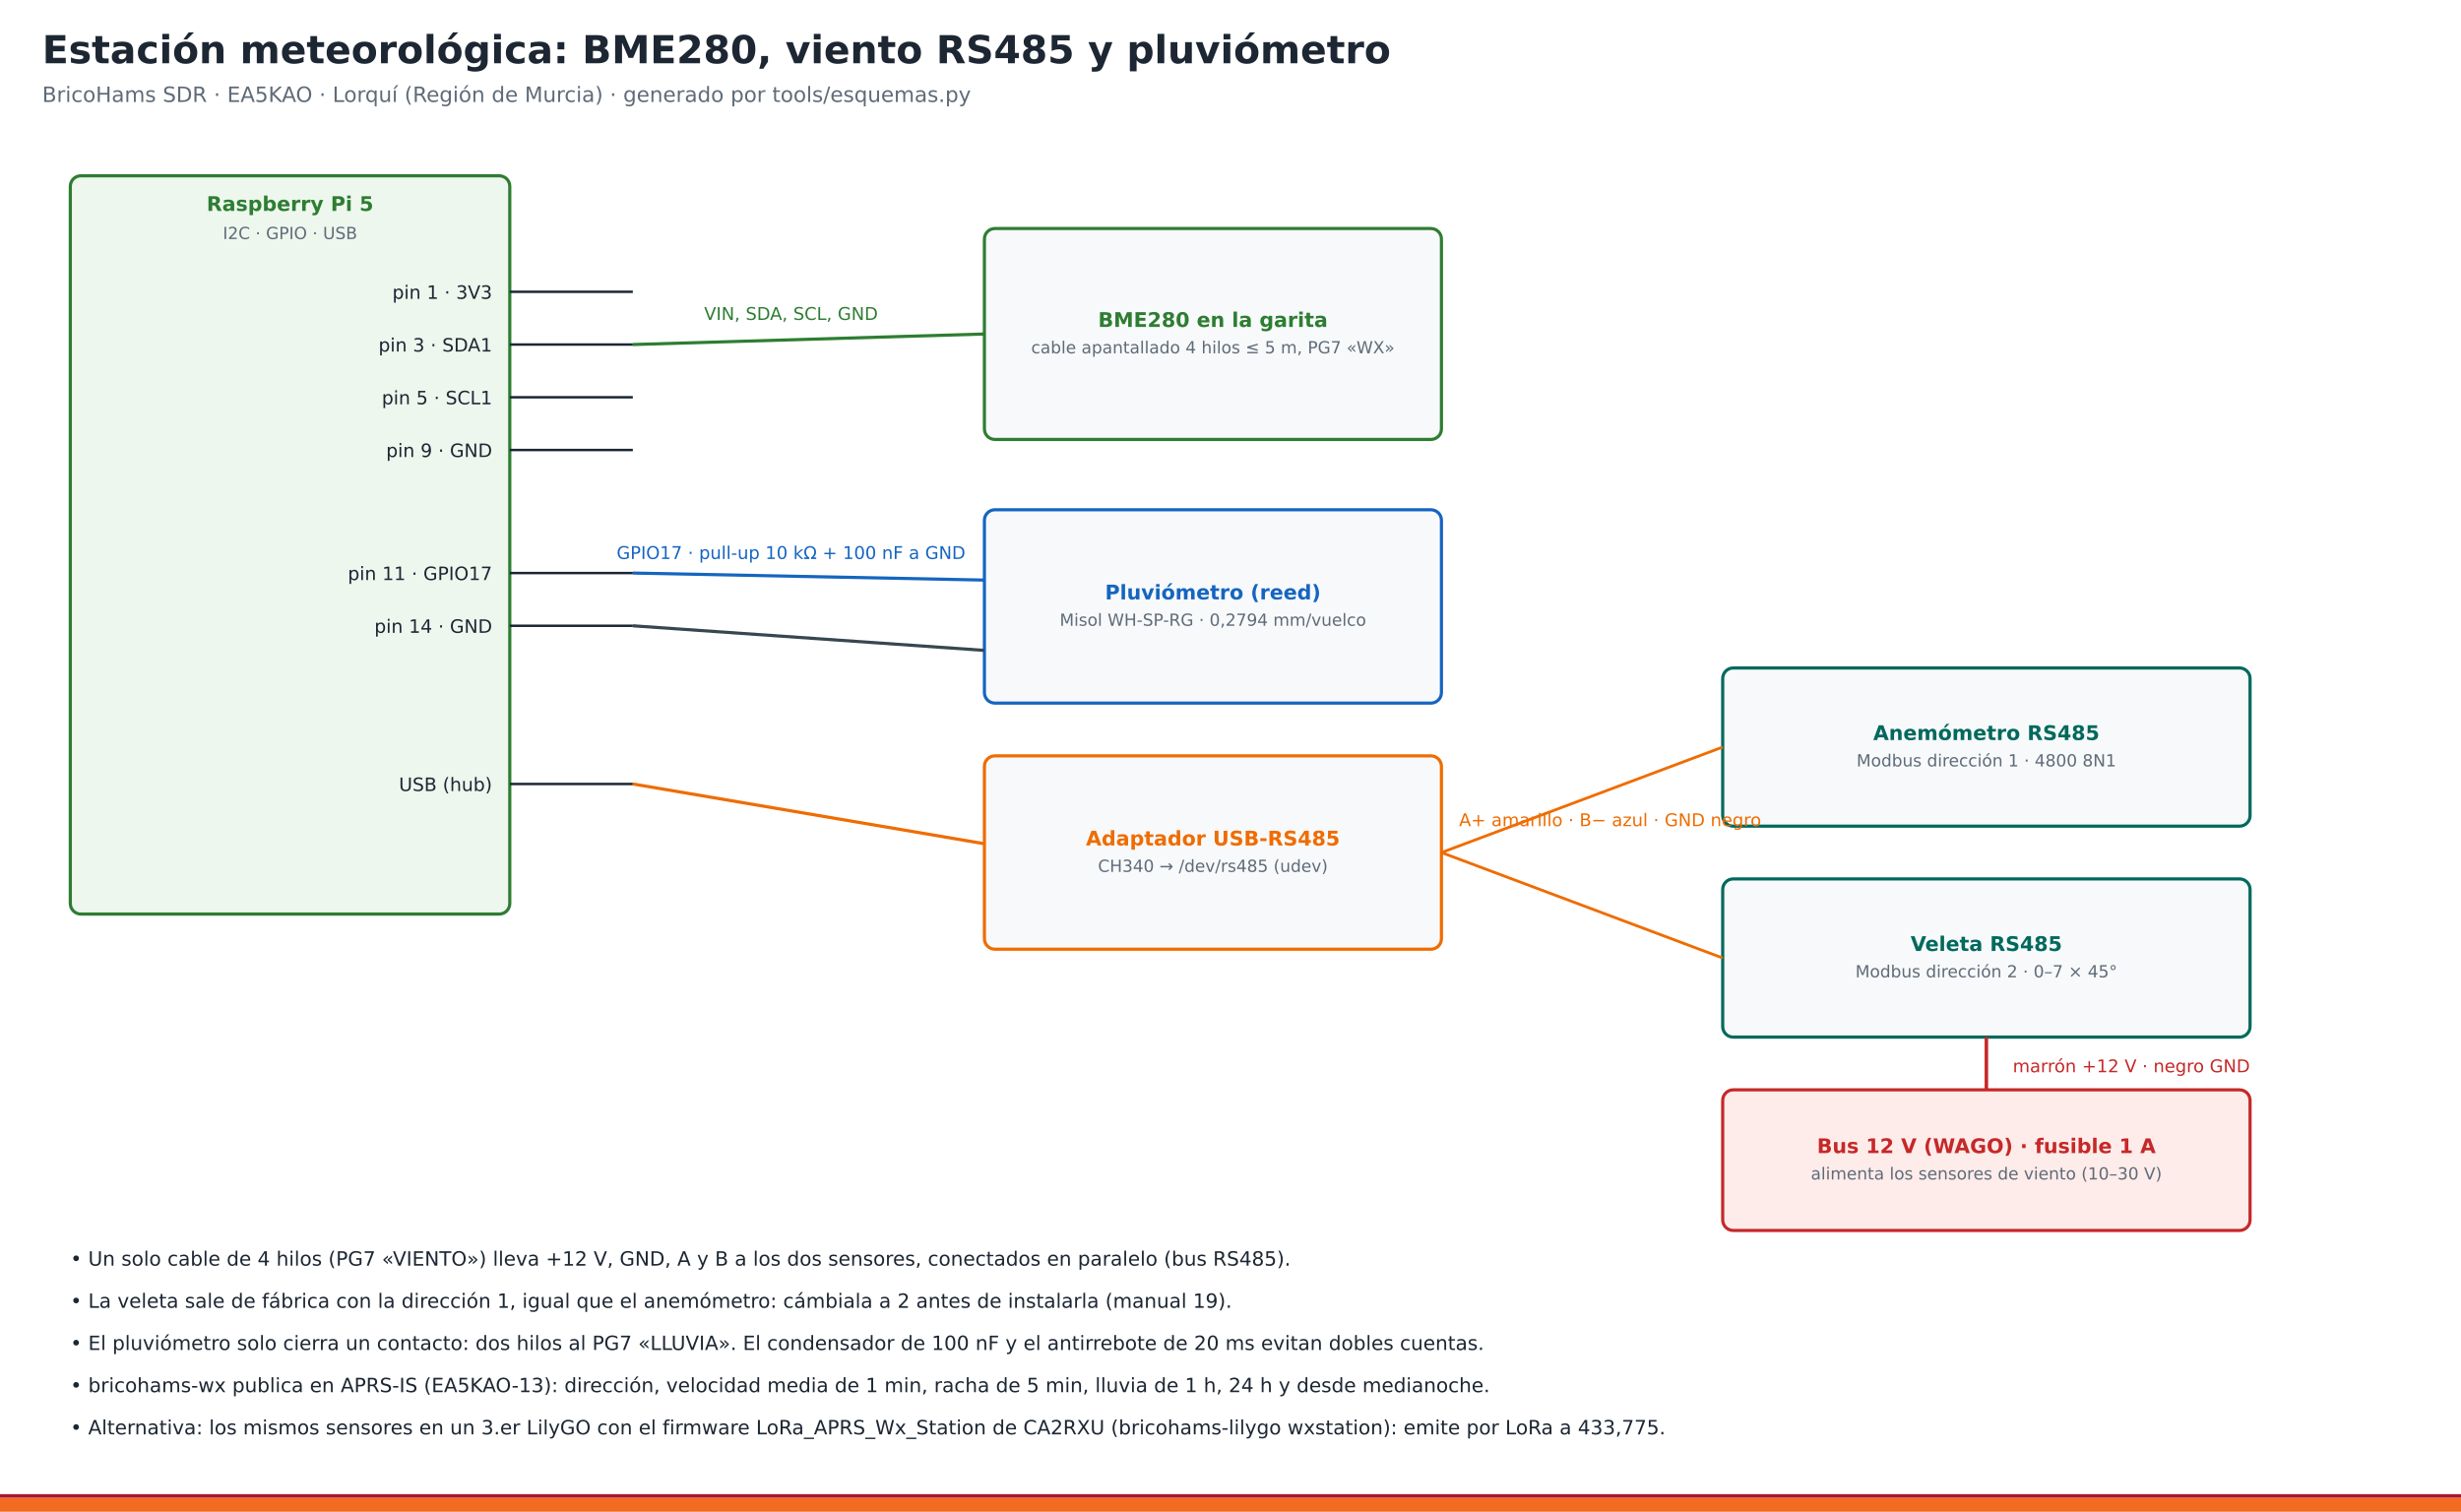
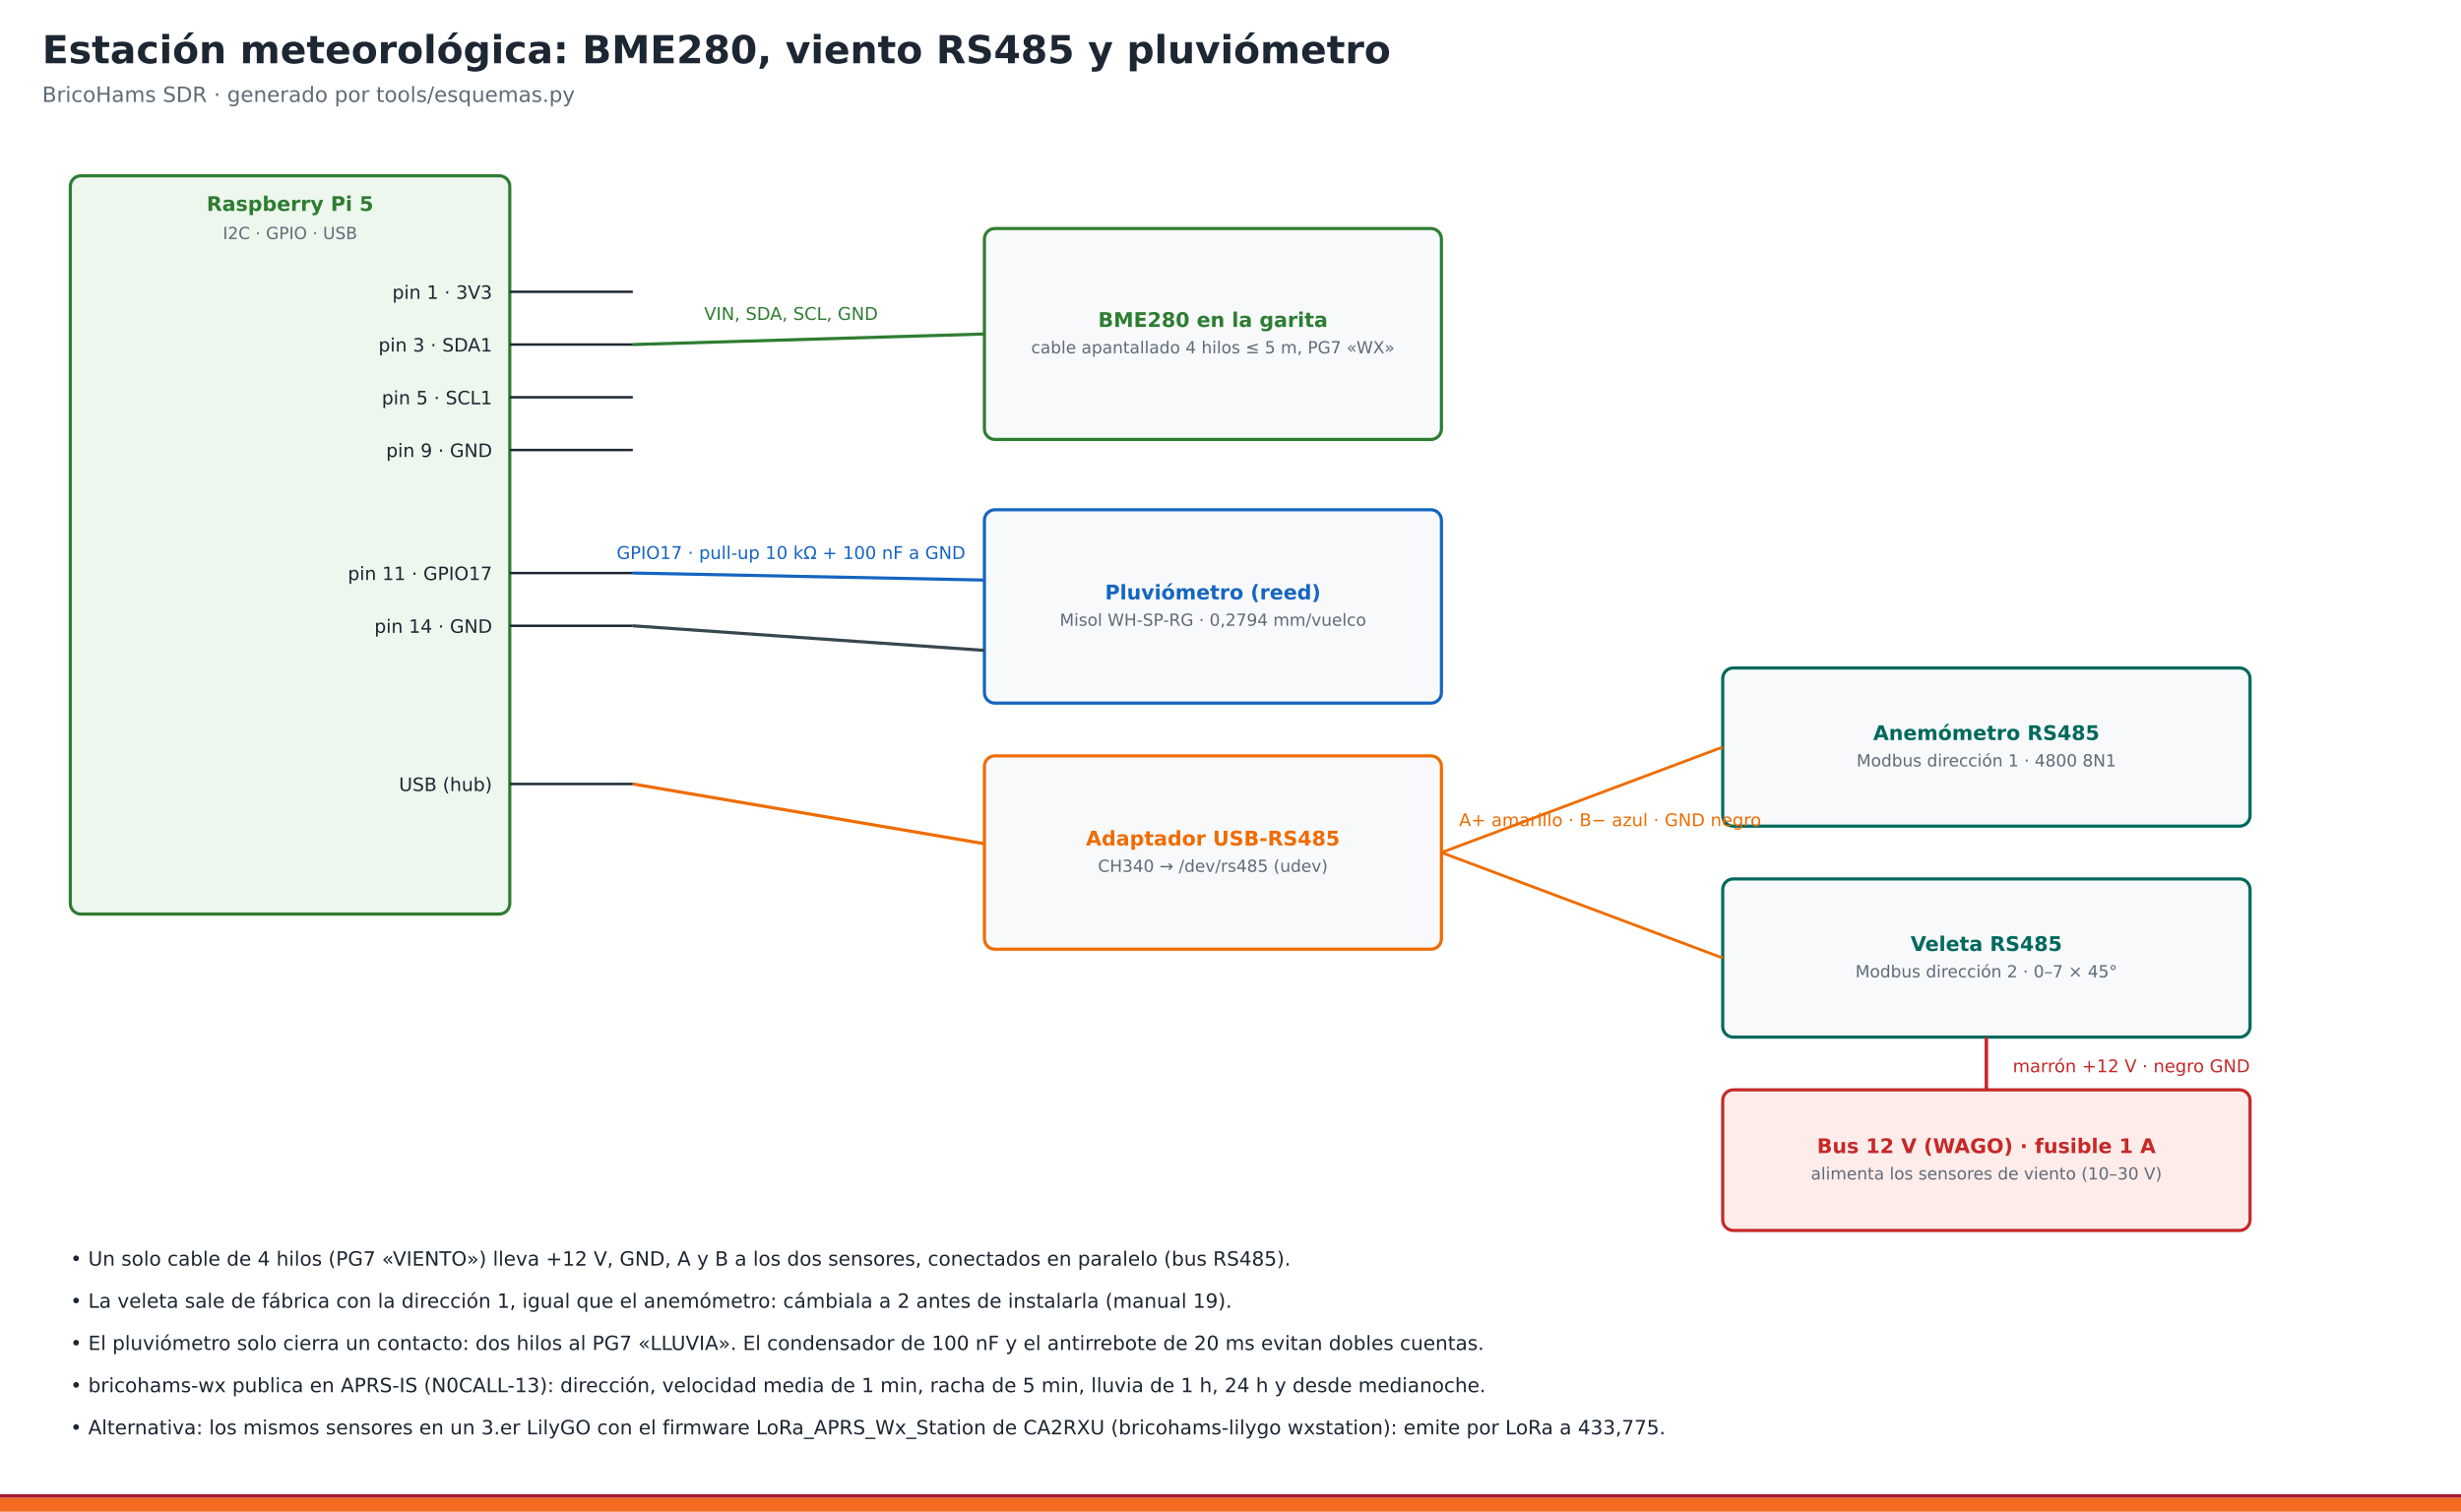
<svg xmlns="http://www.w3.org/2000/svg" width="1400" height="860" viewBox="0 0 1400 860" font-family="DejaVu Sans, Arial, sans-serif">
  <rect width="1400" height="860" fill="#ffffff" />
  <text x="24" y="36" font-size="22" font-weight="bold" fill="#1d2733">Estación meteorológica: BME280, viento RS485 y pluviómetro</text>
-   <text x="24" y="58" font-size="12" fill="#5f6b78">BricoHams SDR · EA5KAO · Lorquí (Región de Murcia) · generado por tools/esquemas.py</text>
+   <text x="24" y="58" font-size="12" fill="#5f6b78">BricoHams SDR · generado por tools/esquemas.py</text>
  <rect x="0" y="852" width="1400" height="8" fill="#F26B21" />
  <rect x="0" y="850" width="1400" height="2" fill="#A6192E" />
  <defs>
    <marker id="a9aa6b2" markerWidth="10" markerHeight="8" refX="9" refY="4" orient="auto">
      <path d="M0,0 L10,4 L0,8 z" fill="#9aa6b2" />
    </marker>
  </defs>
  <rect x="40" y="100" width="250" height="420" rx="6" fill="#edf7ee" stroke="#2e7d32" stroke-width="1.8" />
  <text x="165.0" y="120" font-size="11.5" fill="#2e7d32" font-weight="bold" text-anchor="middle">Raspberry Pi 5</text>
  <text x="165.0" y="136" font-size="9.5" fill="#5f6b78" text-anchor="middle">I2C · GPIO · USB</text>
  <text x="280" y="170" font-size="10.5" fill="#1d2733" text-anchor="end">pin 1 · 3V3</text>
  <line x1="290" y1="166" x2="360" y2="166" stroke="#1d2733" stroke-width="1.4" />
  <text x="280" y="200" font-size="10.5" fill="#1d2733" text-anchor="end">pin 3 · SDA1</text>
  <line x1="290" y1="196" x2="360" y2="196" stroke="#1d2733" stroke-width="1.4" />
  <text x="280" y="230" font-size="10.5" fill="#1d2733" text-anchor="end">pin 5 · SCL1</text>
  <line x1="290" y1="226" x2="360" y2="226" stroke="#1d2733" stroke-width="1.4" />
  <text x="280" y="260" font-size="10.5" fill="#1d2733" text-anchor="end">pin 9 · GND</text>
  <line x1="290" y1="256" x2="360" y2="256" stroke="#1d2733" stroke-width="1.4" />
  <text x="280" y="330" font-size="10.5" fill="#1d2733" text-anchor="end">pin 11 · GPIO17</text>
  <line x1="290" y1="326" x2="360" y2="326" stroke="#1d2733" stroke-width="1.4" />
  <text x="280" y="360" font-size="10.5" fill="#1d2733" text-anchor="end">pin 14 · GND</text>
  <line x1="290" y1="356" x2="360" y2="356" stroke="#1d2733" stroke-width="1.4" />
  <text x="280" y="450" font-size="10.5" fill="#1d2733" text-anchor="end">USB (hub)</text>
  <line x1="290" y1="446" x2="360" y2="446" stroke="#1d2733" stroke-width="1.4" />
  <rect x="560" y="130" width="260" height="120" rx="6" fill="#f7f9fb" stroke="#2e7d32" stroke-width="1.8" />
  <text x="690.0" y="186.0" font-size="11.5" fill="#2e7d32" font-weight="bold" text-anchor="middle">BME280 en la garita</text>
  <text x="690.0" y="201.0" font-size="9.5" fill="#5f6b78" text-anchor="middle">cable apantallado 4 hilos ≤ 5 m, PG7 «WX»</text>
  <line x1="360" y1="196" x2="560" y2="190" stroke="#2e7d32" stroke-width="1.8" />
  <text x="450" y="182" font-size="10" fill="#2e7d32" text-anchor="middle">VIN, SDA, SCL, GND</text>
  <rect x="560" y="290" width="260" height="110" rx="6" fill="#f7f9fb" stroke="#1565c0" stroke-width="1.8" />
  <text x="690.0" y="341.0" font-size="11.5" fill="#1565c0" font-weight="bold" text-anchor="middle">Pluviómetro (reed)</text>
  <text x="690.0" y="356.0" font-size="9.5" fill="#5f6b78" text-anchor="middle">Misol WH-SP-RG · 0,2794 mm/vuelco</text>
  <line x1="360" y1="326" x2="560" y2="330" stroke="#1565c0" stroke-width="1.8" />
  <line x1="360" y1="356" x2="560" y2="370" stroke="#37474f" stroke-width="1.8" />
  <text x="450" y="318" font-size="10" fill="#1565c0" text-anchor="middle">GPIO17 · pull-up 10 kΩ + 100 nF a GND</text>
  <rect x="560" y="430" width="260" height="110" rx="6" fill="#f7f9fb" stroke="#ef6c00" stroke-width="1.8" />
  <text x="690.0" y="481.0" font-size="11.5" fill="#ef6c00" font-weight="bold" text-anchor="middle">Adaptador USB-RS485</text>
  <text x="690.0" y="496.0" font-size="9.5" fill="#5f6b78" text-anchor="middle">CH340 → /dev/rs485 (udev)</text>
  <line x1="360" y1="446" x2="560" y2="480" stroke="#ef6c00" stroke-width="1.8" />
  <rect x="980" y="380" width="300" height="90" rx="6" fill="#f7f9fb" stroke="#00695c" stroke-width="1.8" />
  <text x="1130.0" y="421.0" font-size="11.5" fill="#00695c" font-weight="bold" text-anchor="middle">Anemómetro RS485</text>
  <text x="1130.0" y="436.0" font-size="9.5" fill="#5f6b78" text-anchor="middle">Modbus dirección 1 · 4800 8N1</text>
  <rect x="980" y="500" width="300" height="90" rx="6" fill="#f7f9fb" stroke="#00695c" stroke-width="1.8" />
  <text x="1130.0" y="541.0" font-size="11.5" fill="#00695c" font-weight="bold" text-anchor="middle">Veleta RS485</text>
  <text x="1130.0" y="556.0" font-size="9.5" fill="#5f6b78" text-anchor="middle">Modbus dirección 2 · 0–7 × 45°</text>
  <line x1="820" y1="485" x2="980" y2="425" stroke="#ef6c00" stroke-width="1.6" />
  <line x1="820" y1="485" x2="980" y2="545" stroke="#ef6c00" stroke-width="1.6" />
  <text x="830" y="470" font-size="10" fill="#ef6c00" text-anchor="start">A+ amarillo · B− azul · GND negro</text>
  <rect x="980" y="620" width="300" height="80" rx="6" fill="#fdecea" stroke="#c62828" stroke-width="1.8" />
  <text x="1130.0" y="656.0" font-size="11.5" fill="#c62828" font-weight="bold" text-anchor="middle">Bus 12 V (WAGO) · fusible 1 A</text>
  <text x="1130.0" y="671.0" font-size="9.5" fill="#5f6b78" text-anchor="middle">alimenta los sensores de viento (10–30 V)</text>
  <line x1="1130" y1="620" x2="1130" y2="590" stroke="#c62828" stroke-width="2" />
  <text x="1145" y="610" font-size="10" fill="#c62828" text-anchor="start">marrón +12 V · negro GND</text>
  <text x="40" y="720" font-size="11.2" fill="#1d2733" text-anchor="start">• Un solo cable de 4 hilos (PG7 «VIENTO») lleva +12 V, GND, A y B a los dos sensores, conectados en paralelo (bus RS485).</text>
  <text x="40" y="744" font-size="11.2" fill="#1d2733" text-anchor="start">• La veleta sale de fábrica con la dirección 1, igual que el anemómetro: cámbiala a 2 antes de instalarla (manual 19).</text>
  <text x="40" y="768" font-size="11.2" fill="#1d2733" text-anchor="start">• El pluviómetro solo cierra un contacto: dos hilos al PG7 «LLUVIA». El condensador de 100 nF y el antirrebote de 20 ms evitan dobles cuentas.</text>
-   <text x="40" y="792" font-size="11.2" fill="#1d2733" text-anchor="start">• bricohams-wx publica en APRS-IS (EA5KAO-13): dirección, velocidad media de 1 min, racha de 5 min, lluvia de 1 h, 24 h y desde medianoche.</text>
+   <text x="40" y="792" font-size="11.2" fill="#1d2733" text-anchor="start">• bricohams-wx publica en APRS-IS (N0CALL-13): dirección, velocidad media de 1 min, racha de 5 min, lluvia de 1 h, 24 h y desde medianoche.</text>
  <text x="40" y="816" font-size="11.2" fill="#1d2733" text-anchor="start">• Alternativa: los mismos sensores en un 3.er LilyGO con el firmware LoRa_APRS_Wx_Station de CA2RXU (bricohams-lilygo wxstation): emite por LoRa a 433,775.</text>
</svg>
